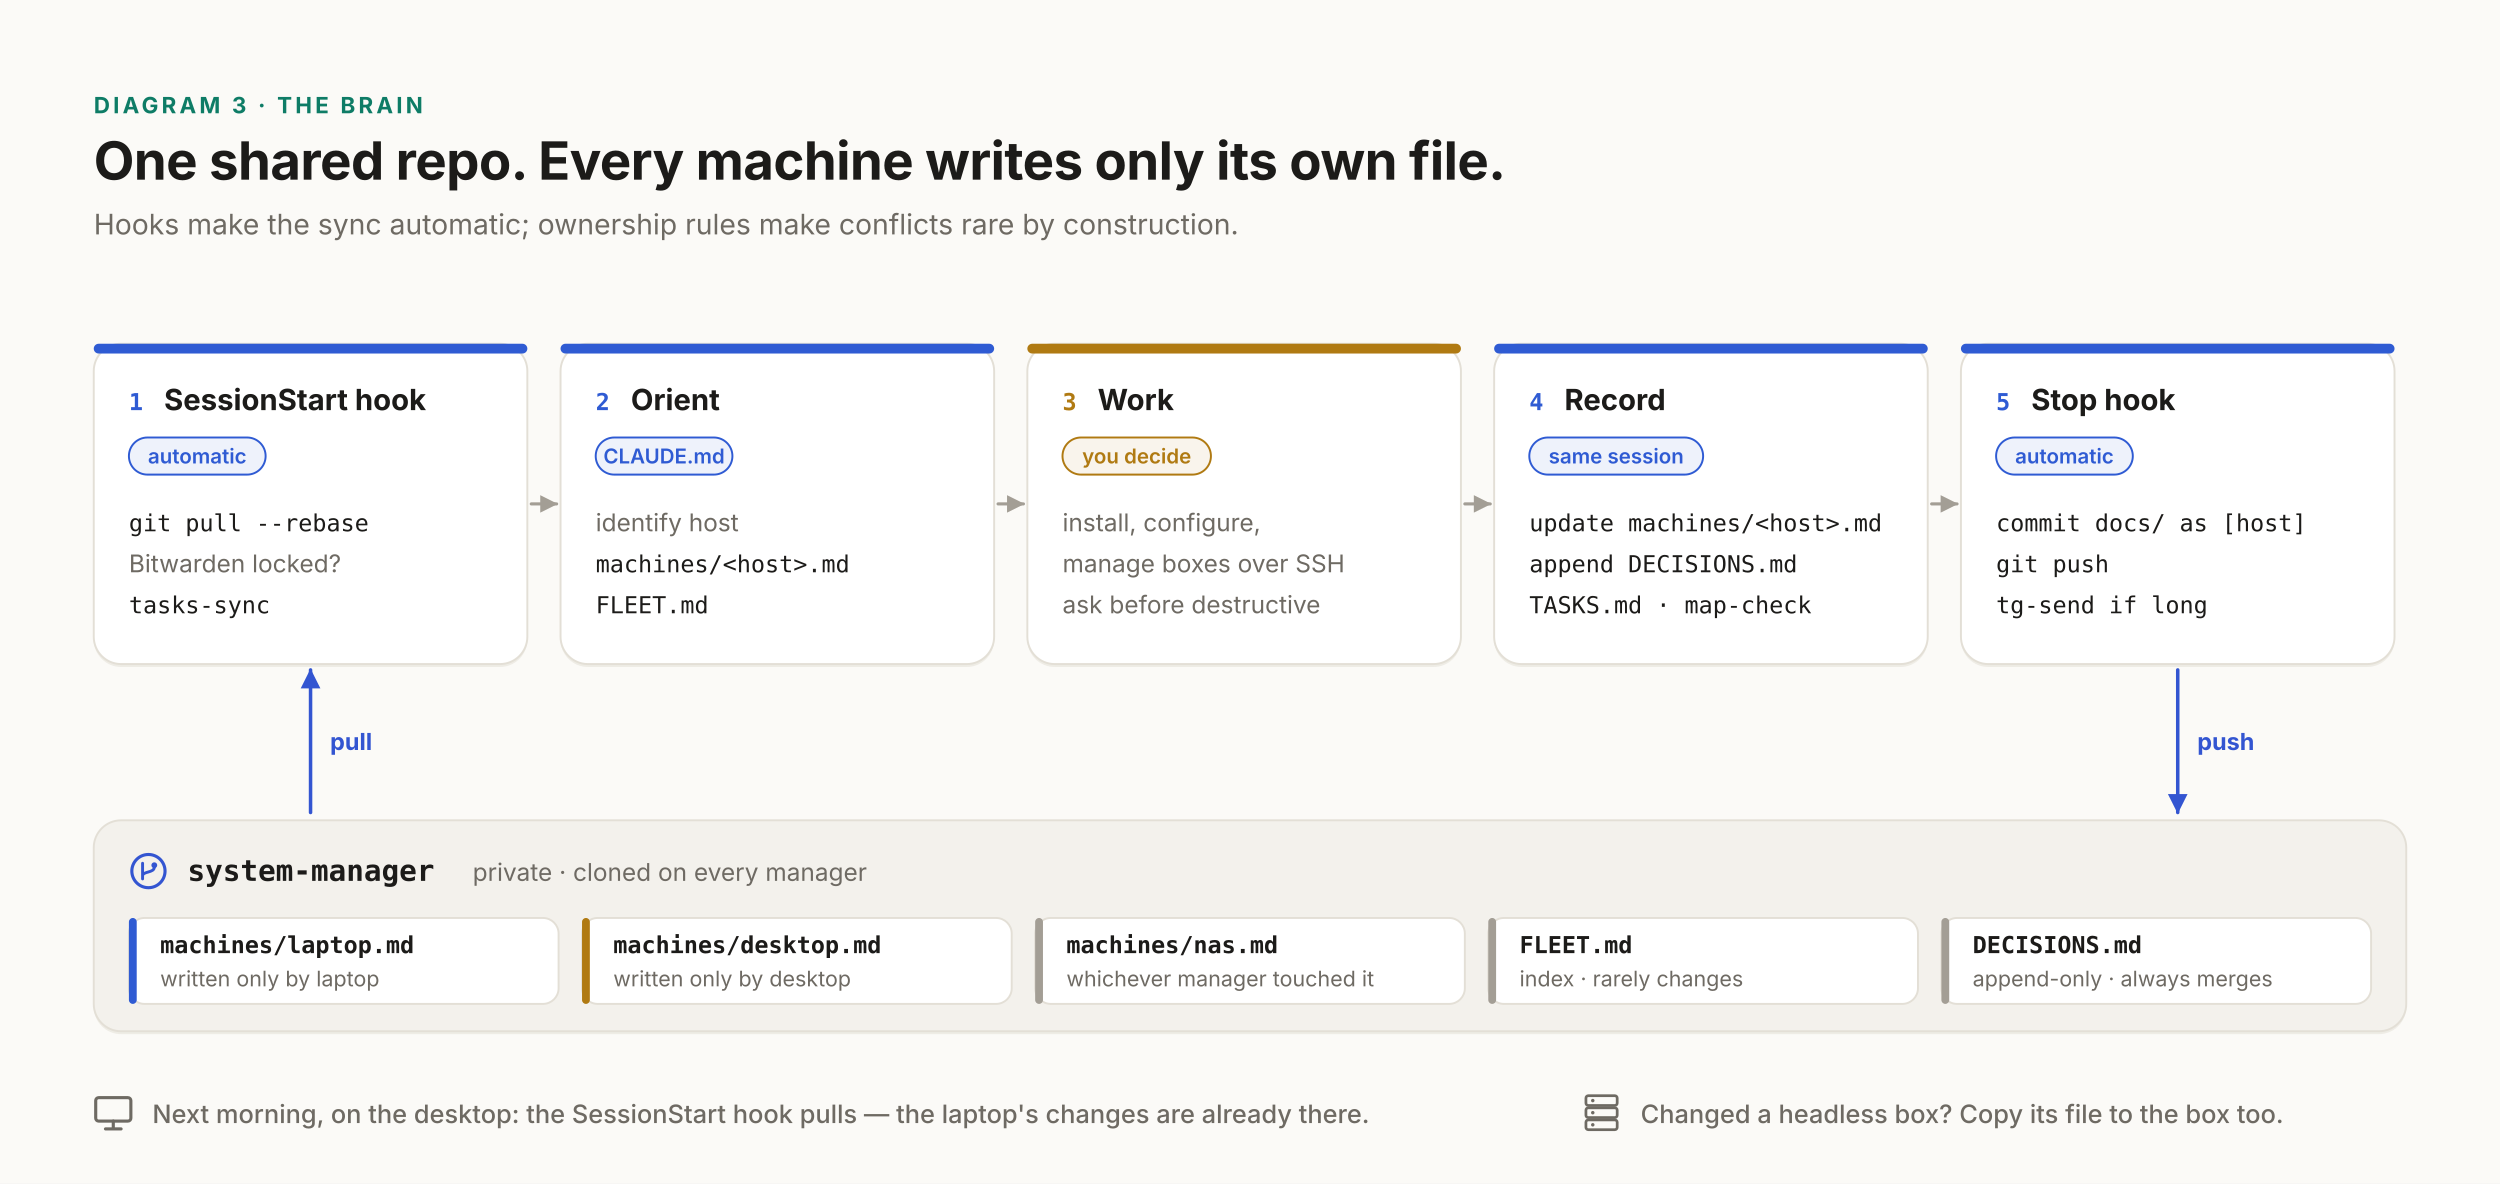
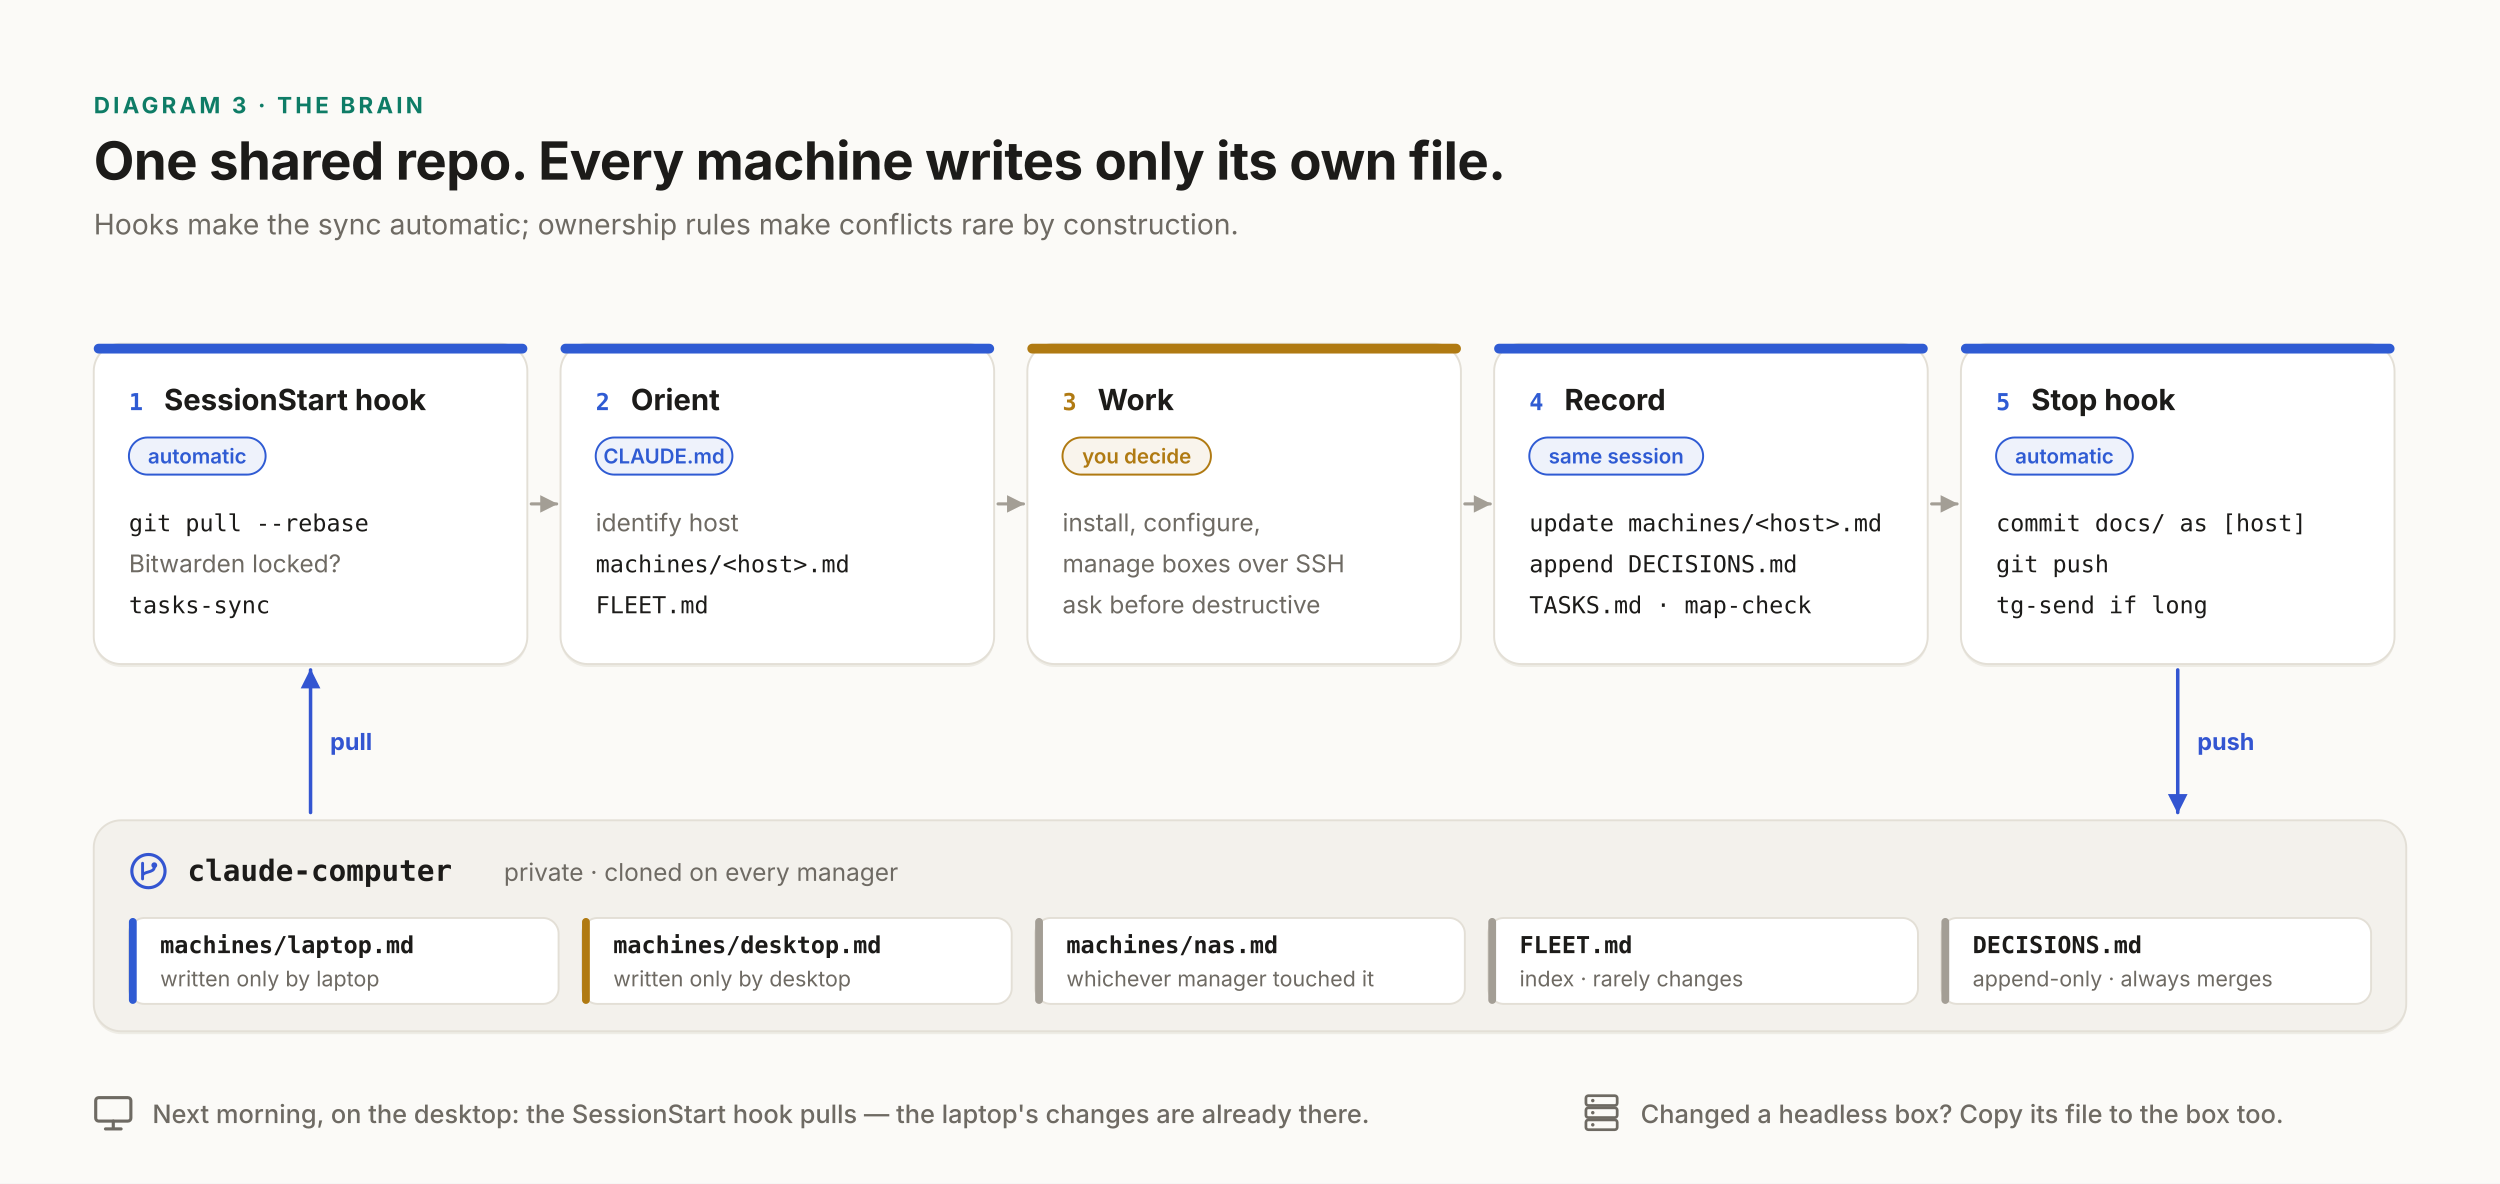
<svg xmlns="http://www.w3.org/2000/svg" viewBox="0 0 1280 606" width="1280" height="606" role="img" aria-labelledby="t d" font-family="Inter, -apple-system, BlinkMacSystemFont, 'Segoe UI', Helvetica, Arial, sans-serif">
  <defs>
    <marker id="m3355D1" viewBox="0 0 10 10" refX="8.5" refY="5" markerWidth="7" markerHeight="7" orient="auto-start-reverse">
      <path d="M1,1 L9,5 L1,9 z" fill="#3355D1" />
    </marker>
    <marker id="mA39E95" viewBox="0 0 10 10" refX="8.5" refY="5" markerWidth="7" markerHeight="7" orient="auto-start-reverse">
      <path d="M1,1 L9,5 L1,9 z" fill="#A39E95" />
    </marker>
    <pattern id="hatch" width="8" height="8" patternUnits="userSpaceOnUse" patternTransform="rotate(45)">
      <line x1="0" y1="0" x2="0" y2="8" stroke="#E3DFD6" stroke-width="3" />
    </pattern>
  </defs>
  <rect width="1280" height="606" fill="#FBFAF7" />
  <text x="48" y="58" font-size="11.5" font-weight="700" fill="#0E7C66" text-anchor="start" letter-spacing="0.14em">DIAGRAM 3 · THE BRAIN</text>
  <text x="48" y="92" font-size="27" font-weight="650" fill="#1C1B19" text-anchor="start" letter-spacing="-0.01em">One shared repo. Every machine writes only its own file.</text>
  <text x="48" y="120" font-size="14.5" font-weight="400" fill="#6E6A63" text-anchor="start">Hooks make the sync automatic; ownership rules make conflicts rare by construction.</text>
  <rect x="48" y="177.5" width="222" height="164" rx="14" fill="#E3DFD6" fill-opacity="0.55" />
  <rect x="48" y="176" width="222" height="164" rx="14" fill="#FFFFFF" stroke="#E3DFD6" stroke-width="1" />
  <rect x="48" y="176" width="222" height="5" rx="2.5" fill="#2F5BD3" />
  <text x="66" y="210" font-size="12" font-weight="700" fill="#2F5BD3" text-anchor="start" font-family="ui-monospace, 'SF Mono', SFMono-Regular, Menlo, Consolas, monospace">1</text>
  <text x="84" y="210" font-size="15" font-weight="700" fill="#1C1B19" text-anchor="start">SessionStart hook</text>
  <rect x="66" y="224" width="70" height="19" rx="9.5" fill="#2F5BD3" stroke="#2F5BD3" stroke-width="1" fill-opacity="0.08" />
  <text x="101.0" y="237.28" font-size="10.5" font-weight="600" fill="#2F5BD3" text-anchor="middle">automatic</text>
  <text x="66" y="272" font-size="12" font-weight="500" fill="#1C1B19" text-anchor="start" font-family="ui-monospace, 'SF Mono', SFMono-Regular, Menlo, Consolas, monospace">git pull --rebase</text>
  <text x="66" y="293" font-size="12.5" font-weight="400" fill="#6E6A63" text-anchor="start">Bitwarden locked?</text>
  <text x="66" y="314" font-size="12" font-weight="500" fill="#1C1B19" text-anchor="start" font-family="ui-monospace, 'SF Mono', SFMono-Regular, Menlo, Consolas, monospace">tasks-sync</text>
  <line x1="272" y1="258.0" x2="285" y2="258.0" stroke="#A39E95" stroke-width="1.6" stroke-linecap="round" marker-end="url(#mA39E95)" />
  <rect x="287" y="177.5" width="222" height="164" rx="14" fill="#E3DFD6" fill-opacity="0.55" />
  <rect x="287" y="176" width="222" height="164" rx="14" fill="#FFFFFF" stroke="#E3DFD6" stroke-width="1" />
  <rect x="287" y="176" width="222" height="5" rx="2.5" fill="#2F5BD3" />
  <text x="305" y="210" font-size="12" font-weight="700" fill="#2F5BD3" text-anchor="start" font-family="ui-monospace, 'SF Mono', SFMono-Regular, Menlo, Consolas, monospace">2</text>
  <text x="323" y="210" font-size="15" font-weight="700" fill="#1C1B19" text-anchor="start">Orient</text>
  <rect x="305" y="224" width="70" height="19" rx="9.5" fill="#2F5BD3" stroke="#2F5BD3" stroke-width="1" fill-opacity="0.08" />
  <text x="340.0" y="237.28" font-size="10.5" font-weight="600" fill="#2F5BD3" text-anchor="middle">CLAUDE.md</text>
  <text x="305" y="272" font-size="12.5" font-weight="400" fill="#6E6A63" text-anchor="start">identify host</text>
  <text x="305" y="293" font-size="12" font-weight="500" fill="#1C1B19" text-anchor="start" font-family="ui-monospace, 'SF Mono', SFMono-Regular, Menlo, Consolas, monospace">machines/&lt;host&gt;.md</text>
  <text x="305" y="314" font-size="12" font-weight="500" fill="#1C1B19" text-anchor="start" font-family="ui-monospace, 'SF Mono', SFMono-Regular, Menlo, Consolas, monospace">FLEET.md</text>
  <line x1="511" y1="258.0" x2="524" y2="258.0" stroke="#A39E95" stroke-width="1.6" stroke-linecap="round" marker-end="url(#mA39E95)" />
  <rect x="526" y="177.5" width="222" height="164" rx="14" fill="#E3DFD6" fill-opacity="0.55" />
  <rect x="526" y="176" width="222" height="164" rx="14" fill="#FFFFFF" stroke="#E3DFD6" stroke-width="1" />
  <rect x="526" y="176" width="222" height="5" rx="2.5" fill="#B07A12" />
  <text x="544" y="210" font-size="12" font-weight="700" fill="#B07A12" text-anchor="start" font-family="ui-monospace, 'SF Mono', SFMono-Regular, Menlo, Consolas, monospace">3</text>
  <text x="562" y="210" font-size="15" font-weight="700" fill="#1C1B19" text-anchor="start">Work</text>
  <rect x="544" y="224" width="76" height="19" rx="9.5" fill="#B07A12" stroke="#B07A12" stroke-width="1" fill-opacity="0.08" />
  <text x="582.0" y="237.28" font-size="10.5" font-weight="600" fill="#B07A12" text-anchor="middle">you decide</text>
  <text x="544" y="272" font-size="12.5" font-weight="400" fill="#6E6A63" text-anchor="start">install, configure,</text>
  <text x="544" y="293" font-size="12.5" font-weight="400" fill="#6E6A63" text-anchor="start">manage boxes over SSH</text>
  <text x="544" y="314" font-size="12.5" font-weight="400" fill="#6E6A63" text-anchor="start">ask before destructive</text>
  <line x1="750" y1="258.0" x2="763" y2="258.0" stroke="#A39E95" stroke-width="1.6" stroke-linecap="round" marker-end="url(#mA39E95)" />
  <rect x="765" y="177.5" width="222" height="164" rx="14" fill="#E3DFD6" fill-opacity="0.55" />
  <rect x="765" y="176" width="222" height="164" rx="14" fill="#FFFFFF" stroke="#E3DFD6" stroke-width="1" />
  <rect x="765" y="176" width="222" height="5" rx="2.5" fill="#2F5BD3" />
  <text x="783" y="210" font-size="12" font-weight="700" fill="#2F5BD3" text-anchor="start" font-family="ui-monospace, 'SF Mono', SFMono-Regular, Menlo, Consolas, monospace">4</text>
  <text x="801" y="210" font-size="15" font-weight="700" fill="#1C1B19" text-anchor="start">Record</text>
  <rect x="783" y="224" width="89" height="19" rx="9.5" fill="#2F5BD3" stroke="#2F5BD3" stroke-width="1" fill-opacity="0.08" />
  <text x="827.5" y="237.28" font-size="10.5" font-weight="600" fill="#2F5BD3" text-anchor="middle">same session</text>
  <text x="783" y="272" font-size="12" font-weight="500" fill="#1C1B19" text-anchor="start" font-family="ui-monospace, 'SF Mono', SFMono-Regular, Menlo, Consolas, monospace">update machines/&lt;host&gt;.md</text>
  <text x="783" y="293" font-size="12" font-weight="500" fill="#1C1B19" text-anchor="start" font-family="ui-monospace, 'SF Mono', SFMono-Regular, Menlo, Consolas, monospace">append DECISIONS.md</text>
  <text x="783" y="314" font-size="12" font-weight="500" fill="#1C1B19" text-anchor="start" font-family="ui-monospace, 'SF Mono', SFMono-Regular, Menlo, Consolas, monospace">TASKS.md · map-check</text>
  <line x1="989" y1="258.0" x2="1002" y2="258.0" stroke="#A39E95" stroke-width="1.6" stroke-linecap="round" marker-end="url(#mA39E95)" />
  <rect x="1004" y="177.5" width="222" height="164" rx="14" fill="#E3DFD6" fill-opacity="0.55" />
  <rect x="1004" y="176" width="222" height="164" rx="14" fill="#FFFFFF" stroke="#E3DFD6" stroke-width="1" />
  <rect x="1004" y="176" width="222" height="5" rx="2.5" fill="#2F5BD3" />
  <text x="1022" y="210" font-size="12" font-weight="700" fill="#2F5BD3" text-anchor="start" font-family="ui-monospace, 'SF Mono', SFMono-Regular, Menlo, Consolas, monospace">5</text>
  <text x="1040" y="210" font-size="15" font-weight="700" fill="#1C1B19" text-anchor="start">Stop hook</text>
  <rect x="1022" y="224" width="70" height="19" rx="9.5" fill="#2F5BD3" stroke="#2F5BD3" stroke-width="1" fill-opacity="0.08" />
  <text x="1057.0" y="237.28" font-size="10.5" font-weight="600" fill="#2F5BD3" text-anchor="middle">automatic</text>
  <text x="1022" y="272" font-size="12" font-weight="500" fill="#1C1B19" text-anchor="start" font-family="ui-monospace, 'SF Mono', SFMono-Regular, Menlo, Consolas, monospace">commit docs/ as [host]</text>
  <text x="1022" y="293" font-size="12" font-weight="500" fill="#1C1B19" text-anchor="start" font-family="ui-monospace, 'SF Mono', SFMono-Regular, Menlo, Consolas, monospace">git push</text>
  <text x="1022" y="314" font-size="12" font-weight="500" fill="#1C1B19" text-anchor="start" font-family="ui-monospace, 'SF Mono', SFMono-Regular, Menlo, Consolas, monospace">tg-send if long</text>
  <rect x="48" y="421.5" width="1184" height="108" rx="14" fill="#E3DFD6" fill-opacity="0.55" />
  <rect x="48" y="420" width="1184" height="108" rx="14" fill="#F3F1EC" stroke="#E3DFD6" stroke-width="1" />
  <circle cx="76" cy="446" r="8.5" fill="none" stroke="#3355D1" stroke-width="1.6" />
  <path d="M73,442 L73,450 M79,444 C79,447 73,446 73,448.5" fill="none" stroke="#3355D1" stroke-width="1.5" stroke-linecap="round" stroke-linejoin="round" />
  <circle cx="79" cy="443" r="1.5" fill="#3355D1" />
-   <text x="96" y="451" font-size="15" font-weight="700" fill="#1C1B19" text-anchor="start" font-family="ui-monospace, 'SF Mono', SFMono-Regular, Menlo, Consolas, monospace">system-manager</text>
-   <text x="242" y="451" font-size="12.5" font-weight="400" fill="#6E6A63" text-anchor="start">private · cloned on every manager</text>
+   <text x="96" y="451" font-size="15" font-weight="700" fill="#1C1B19" text-anchor="start" font-family="ui-monospace, 'SF Mono', SFMono-Regular, Menlo, Consolas, monospace">claude-computer</text>
+   <text x="258" y="451" font-size="12.5" font-weight="400" fill="#6E6A63" text-anchor="start">private · cloned on every manager</text>
  <rect x="66.0" y="470" width="220.0" height="44" rx="8" fill="#FFFFFF" stroke="#E3DFD6" stroke-width="1" />
  <rect x="66.0" y="470" width="4" height="44" rx="2" fill="#2F5BD3" />
  <text x="82.0" y="488" font-size="12" font-weight="650" fill="#1C1B19" text-anchor="start" font-family="ui-monospace, 'SF Mono', SFMono-Regular, Menlo, Consolas, monospace">machines/laptop.md</text>
  <text x="82.0" y="505" font-size="11" font-weight="400" fill="#6E6A63" text-anchor="start">written only by laptop</text>
  <rect x="298.0" y="470" width="220.0" height="44" rx="8" fill="#FFFFFF" stroke="#E3DFD6" stroke-width="1" />
  <rect x="298.0" y="470" width="4" height="44" rx="2" fill="#B07A12" />
  <text x="314.0" y="488" font-size="12" font-weight="650" fill="#1C1B19" text-anchor="start" font-family="ui-monospace, 'SF Mono', SFMono-Regular, Menlo, Consolas, monospace">machines/desktop.md</text>
  <text x="314.0" y="505" font-size="11" font-weight="400" fill="#6E6A63" text-anchor="start">written only by desktop</text>
  <rect x="530.0" y="470" width="220.0" height="44" rx="8" fill="#FFFFFF" stroke="#E3DFD6" stroke-width="1" />
  <rect x="530.0" y="470" width="4" height="44" rx="2" fill="#A39E95" />
  <text x="546.0" y="488" font-size="12" font-weight="650" fill="#1C1B19" text-anchor="start" font-family="ui-monospace, 'SF Mono', SFMono-Regular, Menlo, Consolas, monospace">machines/nas.md</text>
  <text x="546.0" y="505" font-size="11" font-weight="400" fill="#6E6A63" text-anchor="start">whichever manager touched it</text>
  <rect x="762.0" y="470" width="220.0" height="44" rx="8" fill="#FFFFFF" stroke="#E3DFD6" stroke-width="1" />
  <rect x="762.0" y="470" width="4" height="44" rx="2" fill="#A39E95" />
  <text x="778.0" y="488" font-size="12" font-weight="650" fill="#1C1B19" text-anchor="start" font-family="ui-monospace, 'SF Mono', SFMono-Regular, Menlo, Consolas, monospace">FLEET.md</text>
  <text x="778.0" y="505" font-size="11" font-weight="400" fill="#6E6A63" text-anchor="start">index · rarely changes</text>
  <rect x="994.0" y="470" width="220.0" height="44" rx="8" fill="#FFFFFF" stroke="#E3DFD6" stroke-width="1" />
  <rect x="994.0" y="470" width="4" height="44" rx="2" fill="#A39E95" />
  <text x="1010.0" y="488" font-size="12" font-weight="650" fill="#1C1B19" text-anchor="start" font-family="ui-monospace, 'SF Mono', SFMono-Regular, Menlo, Consolas, monospace">DECISIONS.md</text>
  <text x="1010.0" y="505" font-size="11" font-weight="400" fill="#6E6A63" text-anchor="start">append-only · always merges</text>
  <path d="M1115.0,343 L1115.0,416" fill="none" stroke="#3355D1" stroke-width="1.8" stroke-linecap="round" stroke-linejoin="round" marker-end="url(#m3355D1)" />
  <text x="1125.0" y="384" font-size="12" font-weight="650" fill="#3355D1" text-anchor="start">push</text>
  <path d="M159.0,416 L159.0,343" fill="none" stroke="#3355D1" stroke-width="1.8" stroke-linecap="round" stroke-linejoin="round" marker-end="url(#m3355D1)" />
  <text x="169.0" y="384" font-size="12" font-weight="650" fill="#3355D1" text-anchor="start">pull</text>
  <rect x="49" y="562" width="18" height="12" rx="1.5" fill="none" stroke="#6E6A63" stroke-width="1.6" />
  <path d="M58,574 L58,578 M54,578 L62,578" fill="none" stroke="#6E6A63" stroke-width="1.6" stroke-linecap="round" stroke-linejoin="round" />
  <text x="78" y="575" font-size="13" font-weight="500" fill="#6E6A63" text-anchor="start">Next morning, on the desktop: the SessionStart hook pulls — the laptop's changes are already there.</text>
  <rect x="812" y="561.0" width="16" height="5" rx="1.2" fill="none" stroke="#6E6A63" stroke-width="1.4" />
  <circle cx="815.5" cy="563.5" r="0.9" fill="#6E6A63" />
  <rect x="812" y="567.2" width="16" height="5" rx="1.2" fill="none" stroke="#6E6A63" stroke-width="1.4" />
  <circle cx="815.5" cy="569.7" r="0.9" fill="#6E6A63" />
  <rect x="812" y="573.4" width="16" height="5" rx="1.2" fill="none" stroke="#6E6A63" stroke-width="1.4" />
  <circle cx="815.5" cy="575.9" r="0.9" fill="#6E6A63" />
  <text x="840" y="575" font-size="13" font-weight="500" fill="#6E6A63" text-anchor="start">Changed a headless box? Copy its file to the box too.</text>
</svg>
